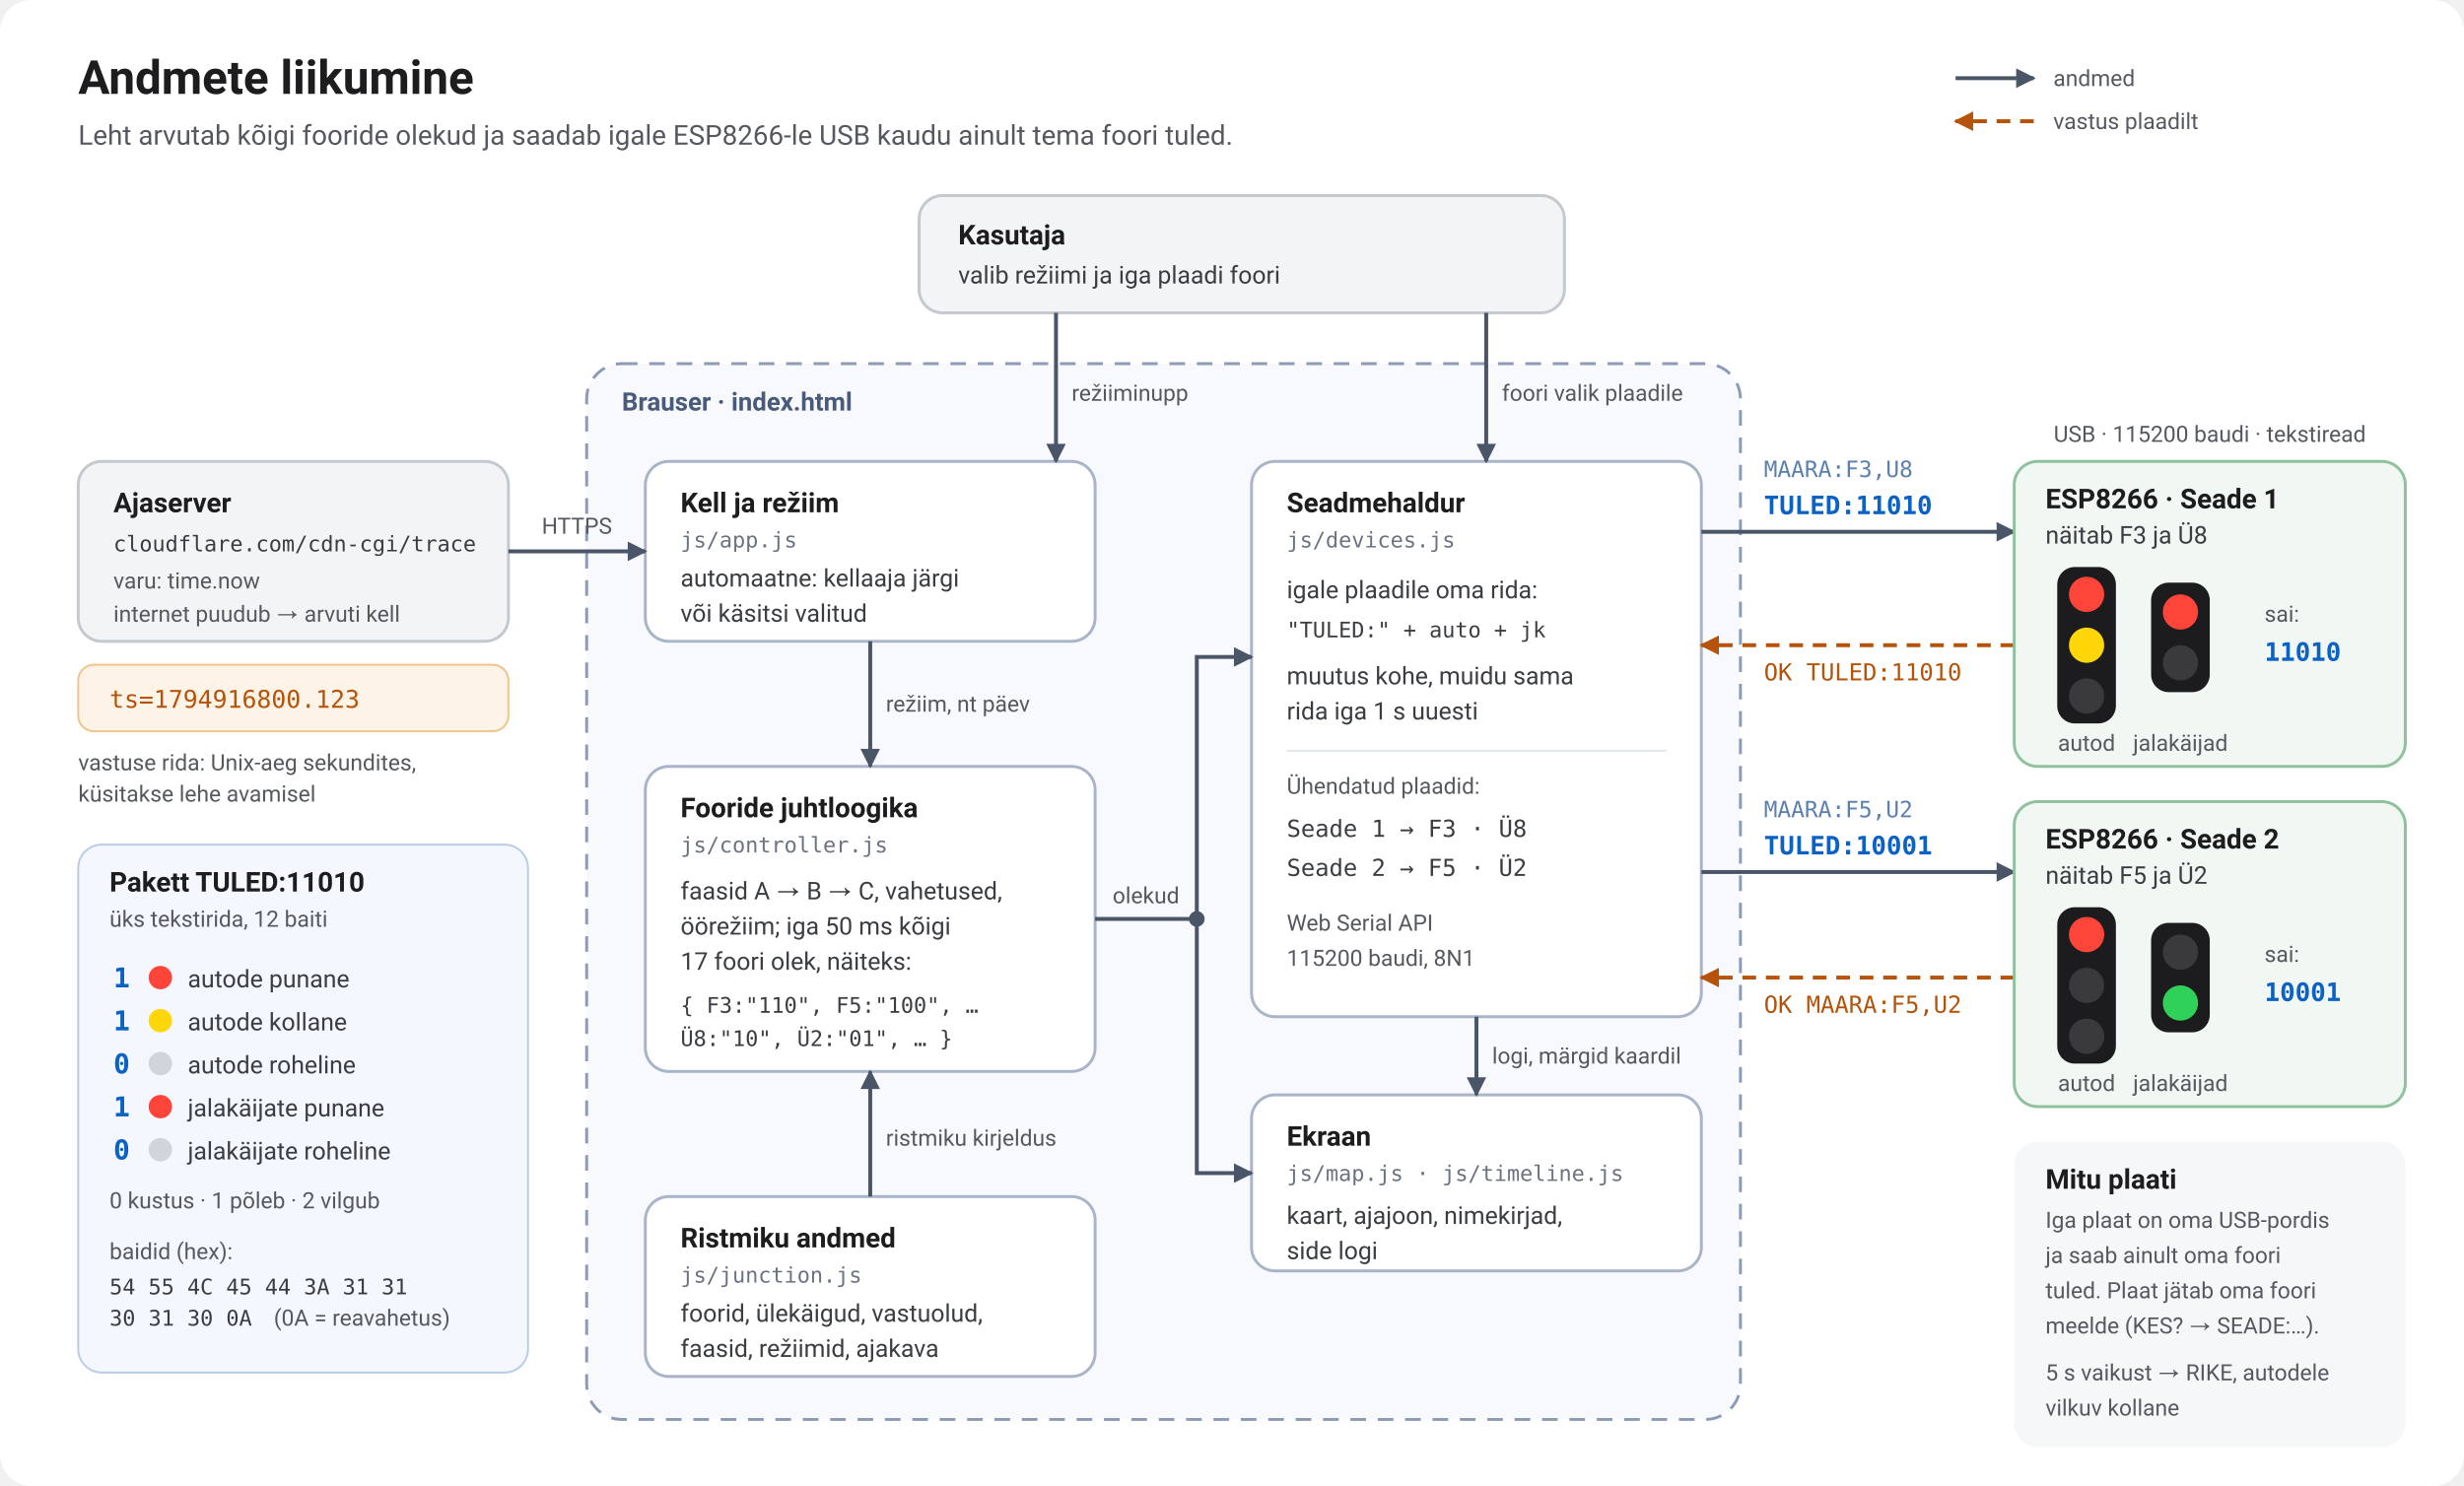
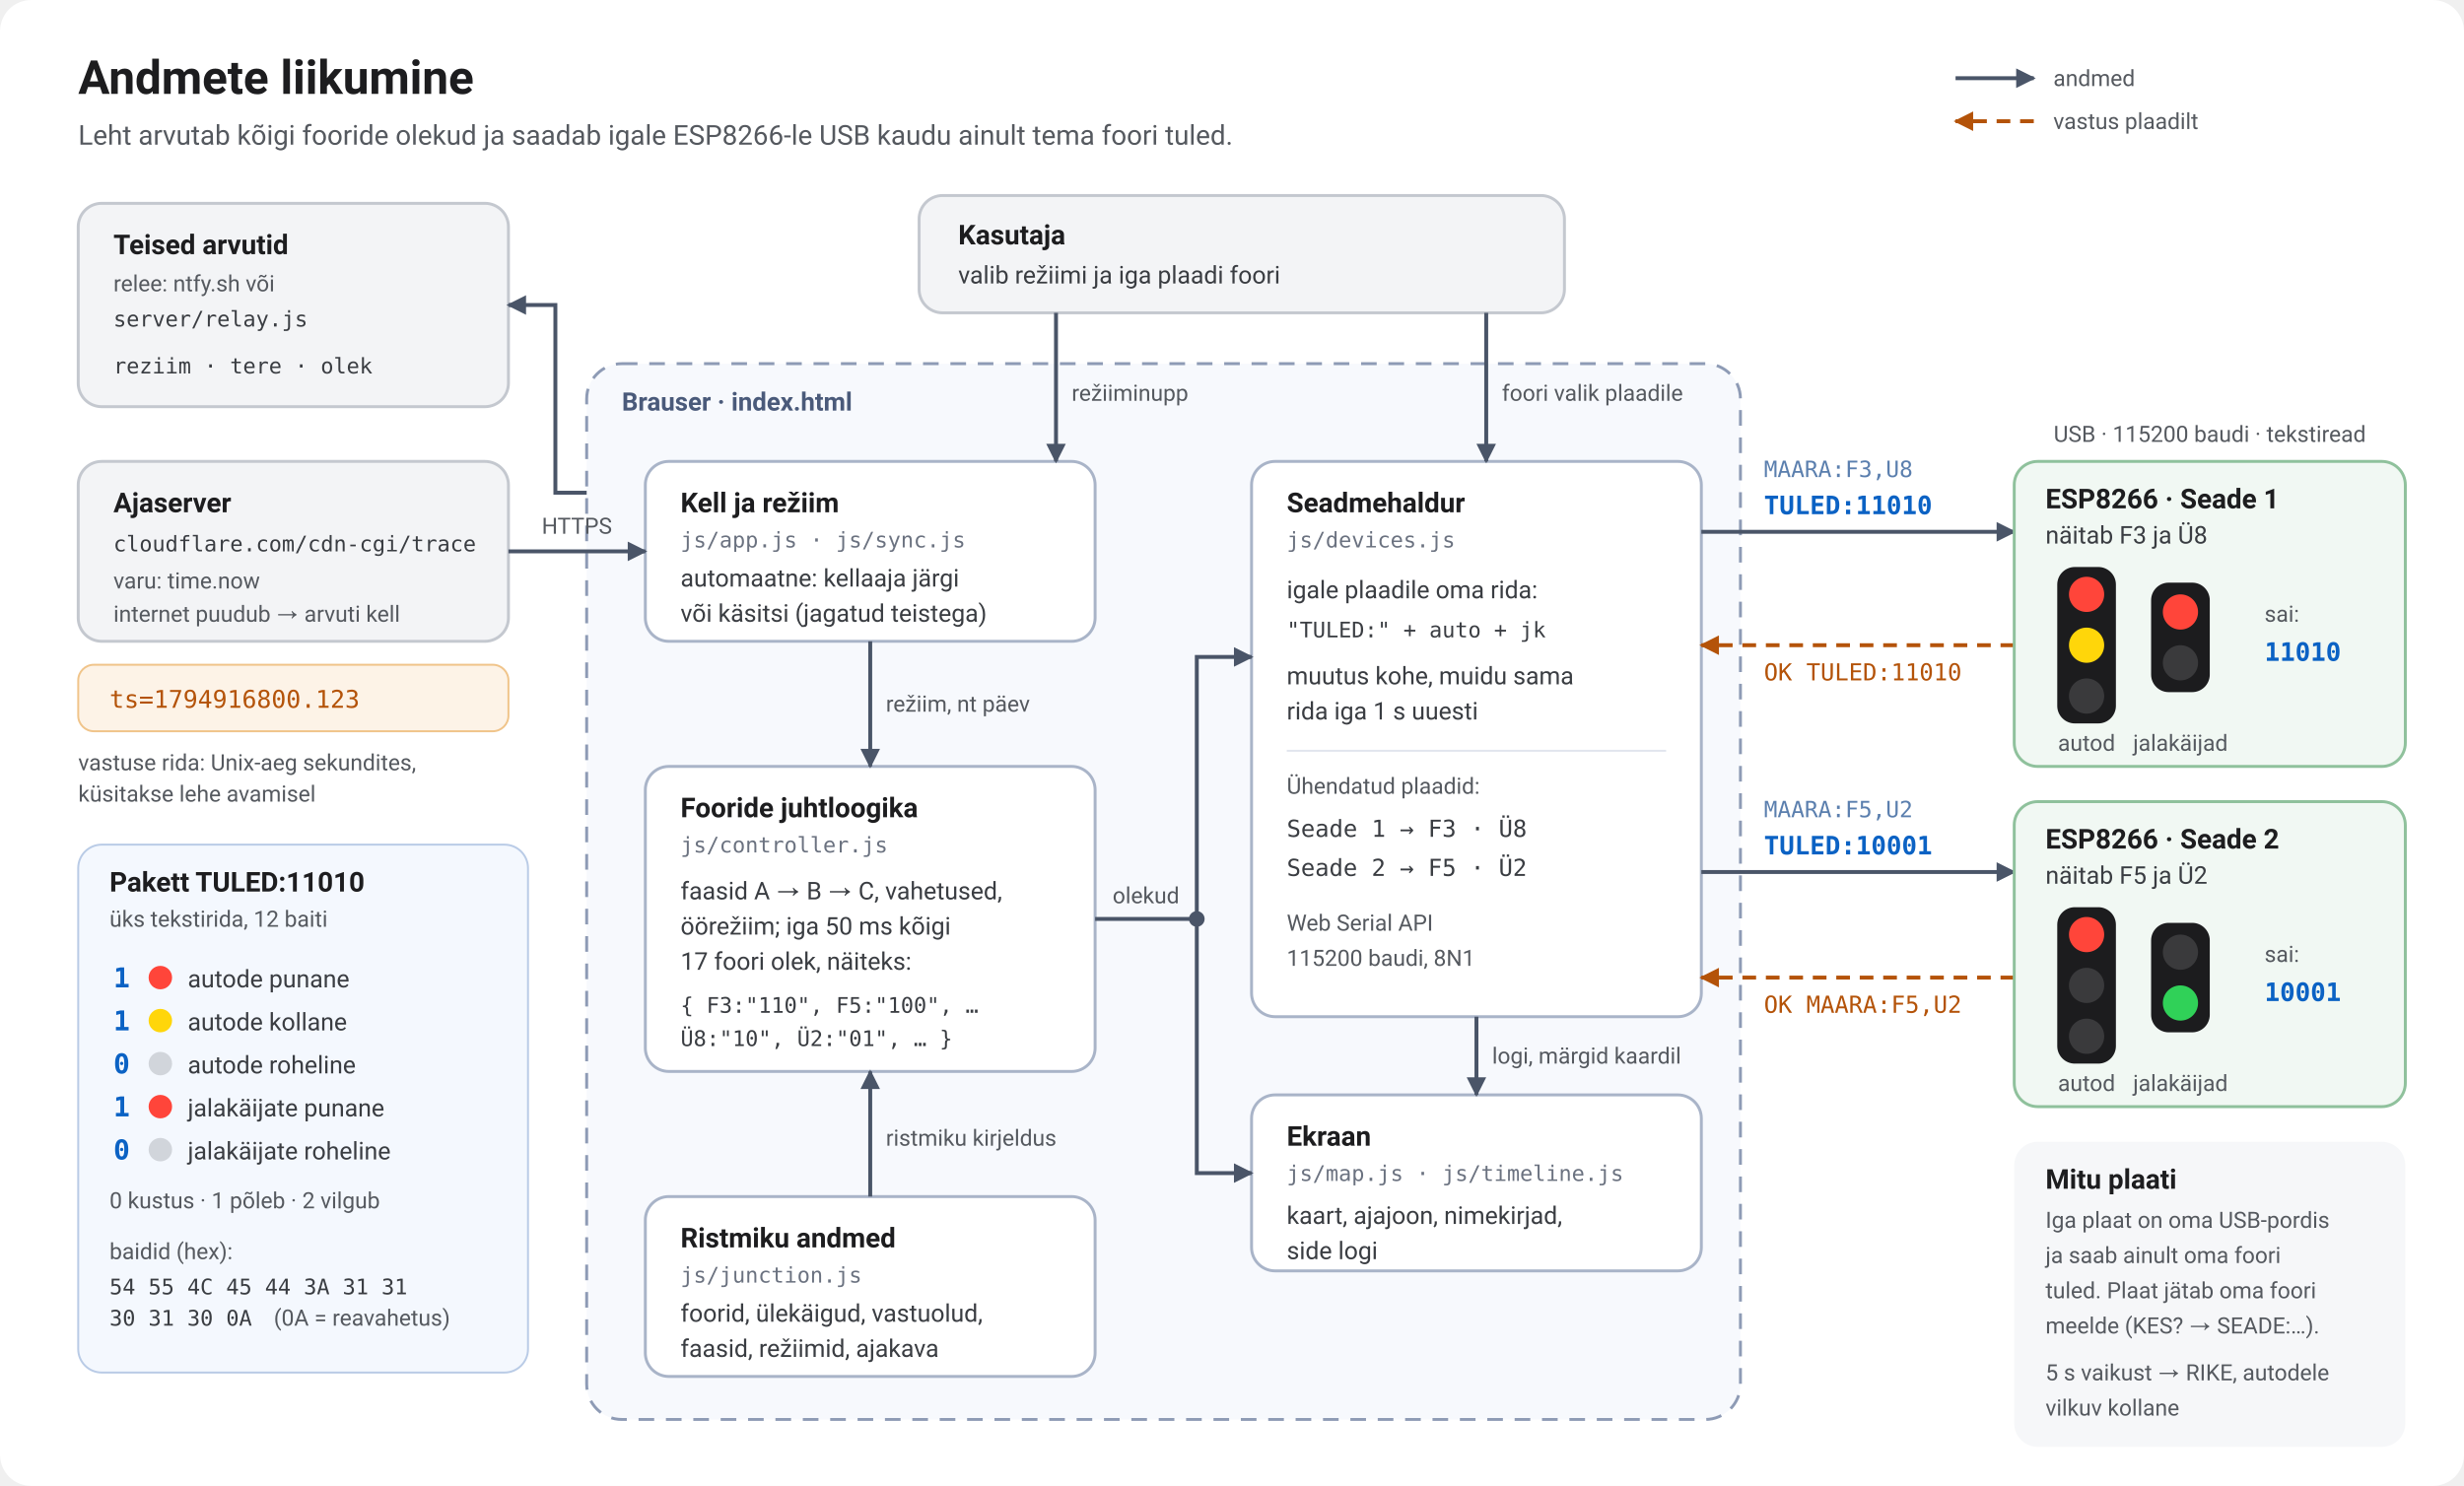
<svg xmlns="http://www.w3.org/2000/svg" viewBox="0 0 1260 760" width="1260" height="760" font-family="-apple-system, BlinkMacSystemFont, 'Segoe UI', Roboto, Helvetica, Arial, sans-serif">
  <defs>
    <style>
      text { fill: #1d1d1f; }
      .h1 { font-size: 24px; font-weight: 700; }
      .sub { font-size: 14px; fill: #55595f; }
      .lbl { font-size: 14px; font-weight: 700; }
      .blbl { font-size: 13px; font-weight: 700; fill: #4a5a7a; }
      .txt { font-size: 12.5px; fill: #3a3d42; }
      .small { font-size: 11.5px; fill: #55595f; }
      .file { font-family: ui-monospace, SFMono-Regular, Menlo, Consolas, monospace; font-size: 11px; fill: #6b7280; }
      .m11 { font-family: ui-monospace, SFMono-Regular, Menlo, Consolas, monospace; font-size: 11px; fill: #3a3d42; }
      .m12 { font-family: ui-monospace, SFMono-Regular, Menlo, Consolas, monospace; font-size: 12px; fill: #3a3d42; }
      .assign { font-family: ui-monospace, SFMono-Regular, Menlo, Consolas, monospace; font-size: 11.5px; fill: #5b7fae; }
      .out { font-family: ui-monospace, SFMono-Regular, Menlo, Consolas, monospace; font-size: 13px; font-weight: 700; fill: #0b62c4; }
      .in { font-family: ui-monospace, SFMono-Regular, Menlo, Consolas, monospace; font-size: 12px; fill: #b45309; }
      .digit { font-family: ui-monospace, SFMono-Regular, Menlo, Consolas, monospace; font-size: 14px; font-weight: 700; fill: #0b62c4; }
      .box { fill: #ffffff; stroke: #a9b4c8; stroke-width: 1.5; }
      .ext { fill: #f3f4f6; stroke: #c4c8cf; stroke-width: 1.5; }
      .hw { fill: #f1f8f3; stroke: #8fc19c; stroke-width: 1.5; }
      .note { fill: #f6f7f9; }
      .browser { fill: #f7f9fd; stroke: #8e9bb5; stroke-width: 1.5; stroke-dasharray: 8 6; }
      .arrow { fill: none; stroke: #4a5568; stroke-width: 2; }
      .back { fill: none; stroke: #b45309; stroke-width: 2; stroke-dasharray: 7 5; }
      .head { fill: #1c1c1e; }
      .off { fill: #3a3a3c; }
    </style>
    <marker id="nool" viewBox="0 0 10 10" refX="9" refY="5" markerWidth="10" markerHeight="10" markerUnits="userSpaceOnUse" orient="auto">
      <path d="M0 0 L10 5 L0 10 z" fill="#4a5568" />
    </marker>
    <marker id="vastus" viewBox="0 0 10 10" refX="9" refY="5" markerWidth="10" markerHeight="10" markerUnits="userSpaceOnUse" orient="auto">
      <path d="M0 0 L10 5 L0 10 z" fill="#b45309" />
    </marker>
  </defs>
  <rect width="1260" height="760" rx="16" fill="#ffffff" />
  <text x="40" y="48" class="h1">Andmete liikumine</text>
  <text x="40" y="74" class="sub">Leht arvutab kõigi fooride olekud ja saadab igale ESP8266-le USB kaudu ainult tema foori tuled.</text>
  <path class="arrow" d="M1000 40 H1040" marker-end="url(#nool)" />
  <text x="1050" y="44" class="small">andmed</text>
  <path class="back" d="M1040 62 H1000" marker-end="url(#vastus)" />
  <text x="1050" y="66" class="small">vastus plaadilt</text>
  <rect x="470" y="100" width="330" height="60" rx="12" class="ext" />
  <text x="490" y="125" class="lbl">Kasutaja</text>
  <text x="490" y="145" class="txt">valib režiimi ja iga plaadi foori</text>
+   <marker id="nool-tagasi" viewBox="0 0 10 10" refX="9" refY="5" markerWidth="10" markerHeight="10" markerUnits="userSpaceOnUse" orient="auto-start-reverse">
+     <path d="M0 0 L10 5 L0 10 z" fill="#4a5568" />
+   </marker>
+   <rect x="40" y="104" width="220" height="104" rx="12" class="ext" />
+   <text x="58" y="130" class="lbl">Teised arvutid</text>
+   <text x="58" y="149" class="small">relee: ntfy.sh või</text>
+   <text x="58" y="167" class="m11">server/relay.js</text>
+   <text x="58" y="191" class="m11">reziim · tere · olek</text>
+   <path class="arrow" d="M260 156 H284 V252 H330" marker-start="url(#nool-tagasi)" marker-end="url(#nool)" />
  <rect x="40" y="236" width="220" height="92" rx="12" class="ext" />
  <text x="58" y="262" class="lbl">Ajaserver</text>
  <text x="58" y="282" class="m11">cloudflare.com/cdn-cgi/trace</text>
  <text x="58" y="301" class="small">varu: time.now</text>
  <text x="58" y="318" class="small">internet puudub → arvuti kell</text>
  <rect x="40" y="340" width="220" height="34" rx="8" fill="#fdf3e7" stroke="#f0c48a" />
  <text x="56" y="362" class="in" style="font-size:12.5px">ts=1794916800.123</text>
  <text x="40" y="394" class="small">vastuse rida: Unix-aeg sekundites,</text>
  <text x="40" y="410" class="small">küsitakse lehe avamisel</text>
  <rect x="40" y="432" width="230" height="270" rx="12" fill="#f4f8fe" stroke="#b9cbe6" />
  <text x="56" y="456" class="lbl">Pakett TULED:11010</text>
  <text x="56" y="474" class="small">üks tekstirida, 12 baiti</text>
  <text x="58" y="505" class="digit">1</text>
  <circle cx="82" cy="500" r="6" fill="#ff453a" />
  <text x="96" y="505" class="txt">autode punane</text>
  <text x="58" y="527" class="digit">1</text>
  <circle cx="82" cy="522" r="6" fill="#ffd60a" />
  <text x="96" y="527" class="txt">autode kollane</text>
  <text x="58" y="549" class="digit">0</text>
  <circle cx="82" cy="544" r="6" fill="#d1d5db" />
  <text x="96" y="549" class="txt">autode roheline</text>
  <text x="58" y="571" class="digit">1</text>
  <circle cx="82" cy="566" r="6" fill="#ff453a" />
  <text x="96" y="571" class="txt">jalakäijate punane</text>
  <text x="58" y="593" class="digit">0</text>
  <circle cx="82" cy="588" r="6" fill="#d1d5db" />
  <text x="96" y="593" class="txt">jalakäijate roheline</text>
  <text x="56" y="618" class="small">0 kustus · 1 põleb · 2 vilgub</text>
  <text x="56" y="644" class="small">baidid (hex):</text>
  <text x="56" y="662" class="m11">54 55 4C 45 44 3A 31 31</text>
  <text x="56" y="678" class="m11">30 31 30 0A</text>
  <text x="140" y="678" class="small">(0A = reavahetus)</text>
  <rect x="300" y="186" width="590" height="540" rx="18" class="browser" />
  <text x="318" y="210" class="blbl">Brauser · index.html</text>
  <rect x="330" y="236" width="230" height="92" rx="12" class="box" />
  <text x="348" y="262" class="lbl">Kell ja režiim</text>
-   <text x="348" y="280" class="file">js/app.js</text>
+   <text x="348" y="280" class="file">js/app.js · js/sync.js</text>
  <text x="348" y="300" class="txt">automaatne: kellaaja järgi</text>
-   <text x="348" y="318" class="txt">või käsitsi valitud</text>
+   <text x="348" y="318" class="txt">või käsitsi (jagatud teistega)</text>
  <rect x="330" y="392" width="230" height="156" rx="12" class="box" />
  <text x="348" y="418" class="lbl">Fooride juhtloogika</text>
  <text x="348" y="436" class="file">js/controller.js</text>
  <text x="348" y="460" class="txt">faasid A → B → C, vahetused,</text>
  <text x="348" y="478" class="txt">öörežiim; iga 50 ms kõigi</text>
  <text x="348" y="496" class="txt">17 foori olek, näiteks:</text>
  <text x="348" y="518" class="m11">{ F3:"110", F5:"100", …</text>
  <text x="348" y="535" class="m11">  Ü8:"10",  Ü2:"01",  … }</text>
  <rect x="330" y="612" width="230" height="92" rx="12" class="box" />
  <text x="348" y="638" class="lbl">Ristmiku andmed</text>
  <text x="348" y="656" class="file">js/junction.js</text>
  <text x="348" y="676" class="txt">foorid, ülekäigud, vastuolud,</text>
  <text x="348" y="694" class="txt">faasid, režiimid, ajakava</text>
  <rect x="640" y="236" width="230" height="284" rx="12" class="box" />
  <text x="658" y="262" class="lbl">Seadmehaldur</text>
  <text x="658" y="280" class="file">js/devices.js</text>
  <text x="658" y="306" class="txt">igale plaadile oma rida:</text>
  <text x="658" y="326" class="m11">"TULED:" + auto + jk</text>
  <text x="658" y="350" class="txt">muutus kohe, muidu sama</text>
  <text x="658" y="368" class="txt">rida iga 1 s uuesti</text>
  <line x1="658" y1="384" x2="852" y2="384" stroke="#e1e5ee" />
  <text x="658" y="406" class="small">Ühendatud plaadid:</text>
  <text x="658" y="428" class="m12">Seade 1 → F3 · Ü8</text>
  <text x="658" y="448" class="m12">Seade 2 → F5 · Ü2</text>
  <text x="658" y="476" class="small">Web Serial API</text>
  <text x="658" y="494" class="small">115200 baudi, 8N1</text>
  <rect x="640" y="560" width="230" height="90" rx="12" class="box" />
  <text x="658" y="586" class="lbl">Ekraan</text>
  <text x="658" y="604" class="file">js/map.js · js/timeline.js</text>
  <text x="658" y="626" class="txt">kaart, ajajoon, nimekirjad,</text>
  <text x="658" y="644" class="txt">side logi</text>
  <path class="arrow" d="M260 282 H330" marker-end="url(#nool)" />
  <text x="295" y="273" text-anchor="middle" class="small">HTTPS</text>
  <path class="arrow" d="M540 160 V236" marker-end="url(#nool)" />
  <text x="548" y="205" class="small">režiiminupp</text>
  <path class="arrow" d="M760 160 V236" marker-end="url(#nool)" />
  <text x="768" y="205" class="small">foori valik plaadile</text>
  <path class="arrow" d="M445 328 V392" marker-end="url(#nool)" />
  <text x="453" y="364" class="small">režiim, nt päev</text>
  <path class="arrow" d="M445 612 V548" marker-end="url(#nool)" />
  <text x="453" y="586" class="small">ristmiku kirjeldus</text>
  <path class="arrow" d="M560 470 H612" />
  <path class="arrow" d="M612 470 V336 H640" marker-end="url(#nool)" />
  <path class="arrow" d="M612 470 V600 H640" marker-end="url(#nool)" />
  <circle cx="612" cy="470" r="4" fill="#4a5568" />
  <text x="586" y="462" text-anchor="middle" class="small">olekud</text>
  <path class="arrow" d="M755 520 V560" marker-end="url(#nool)" />
  <text x="763" y="544" class="small">logi, märgid kaardil</text>
  <text x="1130" y="226" text-anchor="middle" class="small">USB · 115200 baudi · tekstiread</text>
  <path class="arrow" d="M870 272 H1030" marker-end="url(#nool)" />
  <text x="902" y="244" class="assign">MAARA:F3,U8</text>
  <text x="902" y="263" class="out">TULED:11010</text>
  <path class="back" d="M1030 330 H870" marker-end="url(#vastus)" />
  <text x="902" y="348" class="in">OK TULED:11010</text>
  <path class="arrow" d="M870 446 H1030" marker-end="url(#nool)" />
  <text x="902" y="418" class="assign">MAARA:F5,U2</text>
  <text x="902" y="437" class="out">TULED:10001</text>
  <path class="back" d="M1030 500 H870" marker-end="url(#vastus)" />
  <text x="902" y="518" class="in">OK MAARA:F5,U2</text>
  <rect x="1030" y="236" width="200" height="156" rx="12" class="hw" />
  <text x="1046" y="260" class="lbl">ESP8266 · Seade 1</text>
  <text x="1046" y="278" class="txt">näitab F3 ja Ü8</text>
  <rect x="1052" y="290" width="30" height="80" rx="9" class="head" />
  <circle cx="1067" cy="304" r="9" fill="#ff453a" />
  <circle cx="1067" cy="330" r="9" fill="#ffd60a" />
  <circle cx="1067" cy="356" r="9" class="off" />
  <rect x="1100" y="298" width="30" height="56" rx="9" class="head" />
  <circle cx="1115" cy="313" r="9" fill="#ff453a" />
  <circle cx="1115" cy="339" r="9" class="off" />
  <text x="1067" y="384" text-anchor="middle" class="small">autod</text>
  <text x="1115" y="384" text-anchor="middle" class="small">jalakäijad</text>
  <text x="1158" y="318" class="small">sai:</text>
  <text x="1158" y="338" class="out">11010</text>
  <rect x="1030" y="410" width="200" height="156" rx="12" class="hw" />
  <text x="1046" y="434" class="lbl">ESP8266 · Seade 2</text>
  <text x="1046" y="452" class="txt">näitab F5 ja Ü2</text>
  <rect x="1052" y="464" width="30" height="80" rx="9" class="head" />
  <circle cx="1067" cy="478" r="9" fill="#ff453a" />
  <circle cx="1067" cy="504" r="9" class="off" />
  <circle cx="1067" cy="530" r="9" class="off" />
  <rect x="1100" y="472" width="30" height="56" rx="9" class="head" />
  <circle cx="1115" cy="487" r="9" class="off" />
  <circle cx="1115" cy="513" r="9" fill="#30d158" />
  <text x="1067" y="558" text-anchor="middle" class="small">autod</text>
  <text x="1115" y="558" text-anchor="middle" class="small">jalakäijad</text>
  <text x="1158" y="492" class="small">sai:</text>
  <text x="1158" y="512" class="out">10001</text>
  <rect x="1030" y="584" width="200" height="156" rx="12" class="note" />
  <text x="1046" y="608" class="lbl">Mitu plaati</text>
  <text x="1046" y="628" class="small">Iga plaat on oma USB-pordis</text>
  <text x="1046" y="646" class="small">ja saab ainult oma foori</text>
  <text x="1046" y="664" class="small">tuled. Plaat jätab oma foori</text>
  <text x="1046" y="682" class="small">meelde (KES? → SEADE:…).</text>
  <text x="1046" y="706" class="small">5 s vaikust → RIKE, autodele</text>
  <text x="1046" y="724" class="small">vilkuv kollane</text>
</svg>
